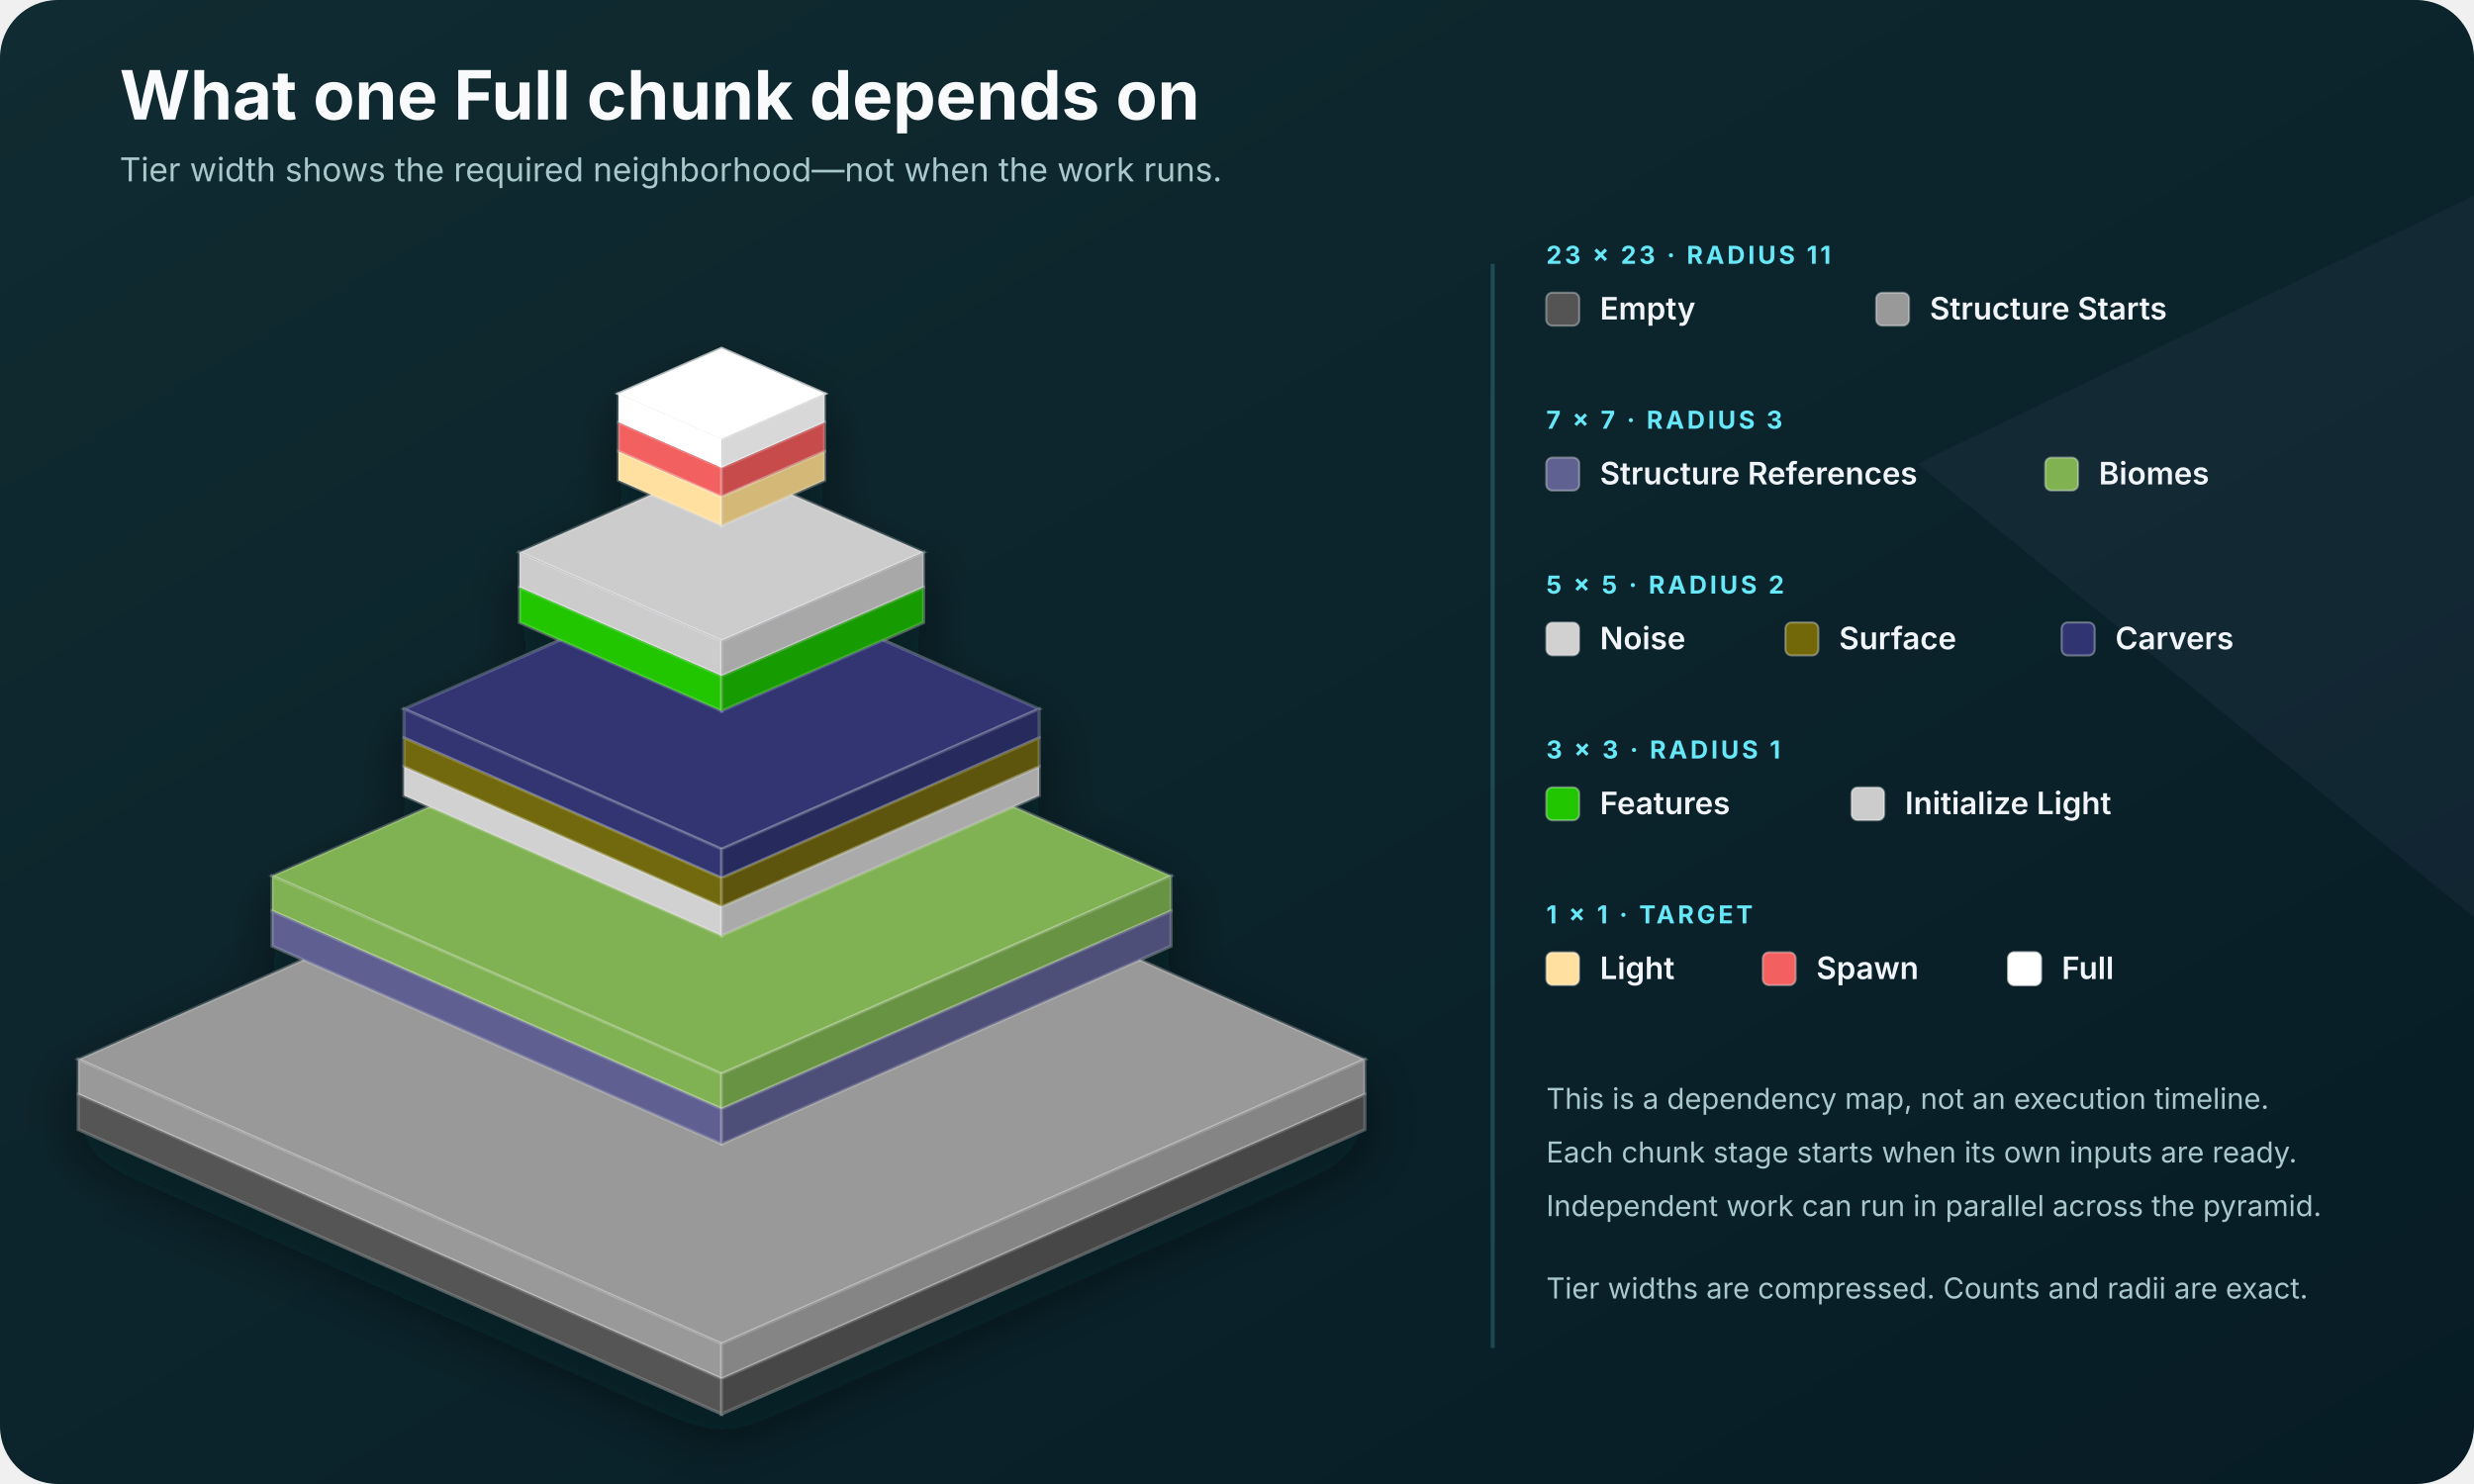
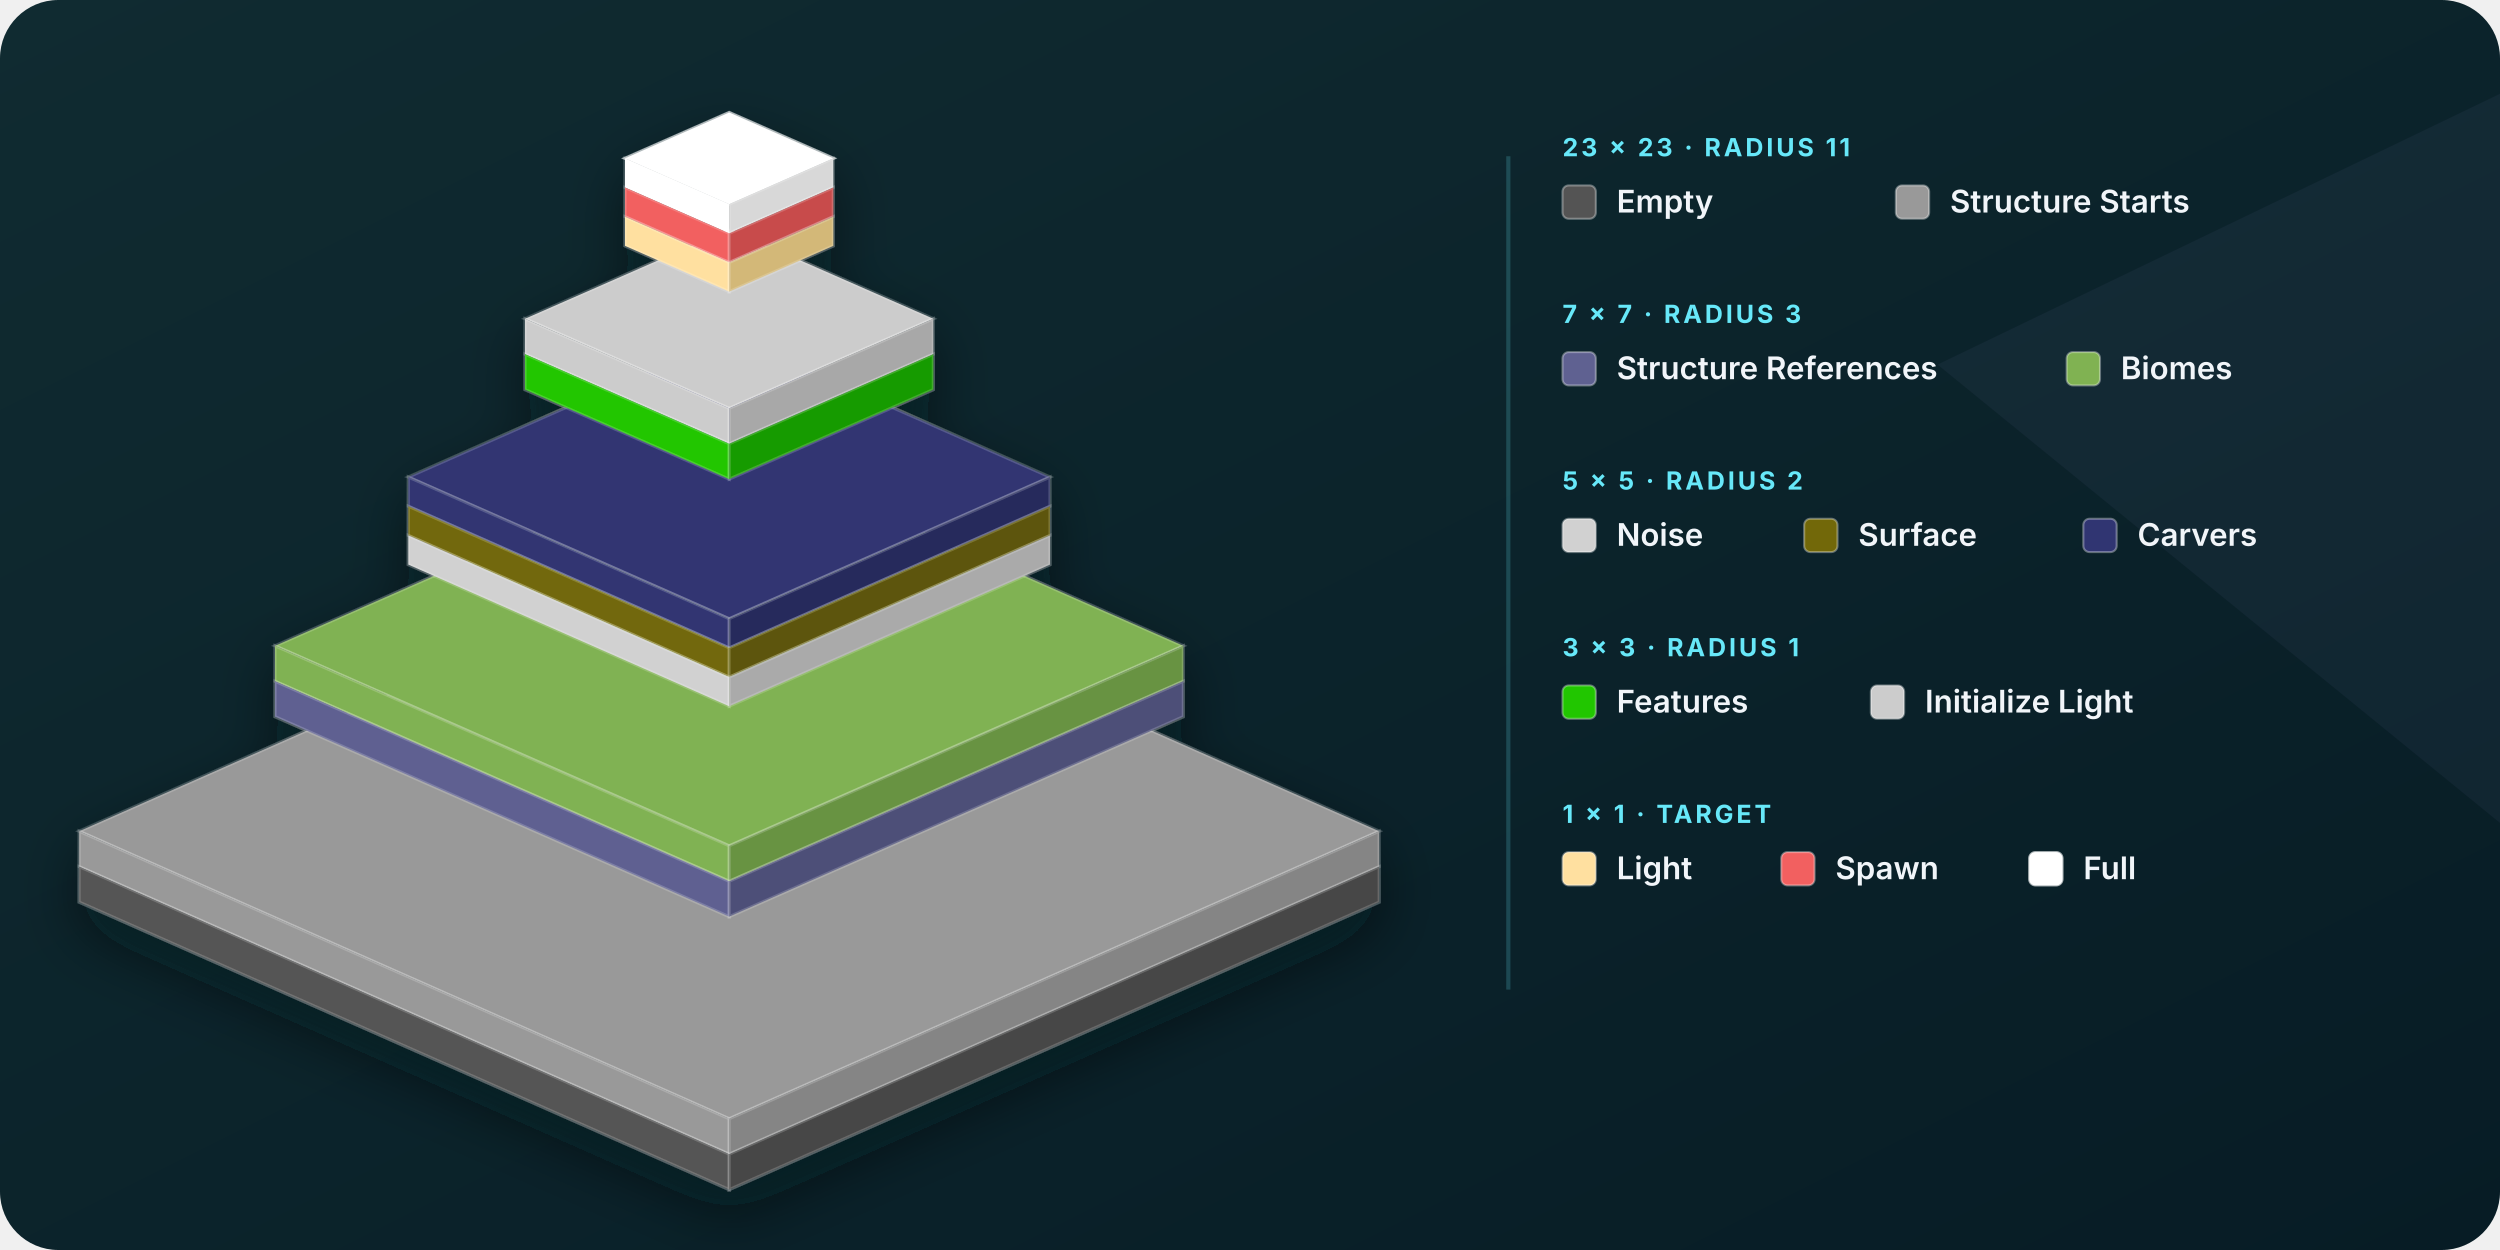
- <svg xmlns="http://www.w3.org/2000/svg" viewBox="0 0 1200 720" role="img" aria-labelledby="title description">
+ <svg xmlns="http://www.w3.org/2000/svg" viewBox="0 0 1200 600" role="img" aria-labelledby="title description">
  <defs>
    <linearGradient id="background" x1="0" y1="0" x2="1" y2="1">
      <stop offset="0" stop-color="#102b31" />
      <stop offset="1" stop-color="#071c25" />
    </linearGradient>
    <filter id="shadow" x="-20%" y="-20%" width="140%" height="160%">
      <feDropShadow dx="0" dy="12" stdDeviation="14" flood-color="#00100f" flood-opacity="0.5" />
    </filter>
    <style>
-       .heading { font: 700 33px Inter, ui-sans-serif, system-ui, sans-serif; fill: #f8fafc; }
-       .subheading { font: 400 16px Inter, ui-sans-serif, system-ui, sans-serif; fill: #a9c8cb; }
      .group { font: 700 12px Inter, ui-sans-serif, system-ui, sans-serif; letter-spacing: 1.4px; fill: #67e8f9; }
      .stage { font: 600 15px Inter, ui-sans-serif, system-ui, sans-serif; fill: #f1f5f9; }
-       .note { font: 400 14px Inter, ui-sans-serif, system-ui, sans-serif; fill: #a9c8cb; }
    </style>
  </defs>
-   <rect width="1200" height="720" rx="28" fill="url(#background)" />
-   <path d="M1200 95 L930 225 L1200 445 Z" fill="#5f6191" opacity="0.10" />
-   <text x="58" y="58" class="heading">What one Full chunk depends on</text>
-   <text x="58" y="88" class="subheading">Tier width shows the required neighborhood—not when the work runs.</text>
-   <g filter="url(#shadow)" stroke="#ffffff" stroke-opacity="0.18" stroke-width="1.5">
+   <rect width="1200" height="600" rx="28" fill="url(#background)" />
+   <path d="M1200 45 L930 175 L1200 395 Z" fill="#5f6191" opacity="0.10" />
+   <g transform="translate(0 -115)" filter="url(#shadow)" stroke="#ffffff" stroke-opacity="0.18" stroke-width="1.5">
    <path d="M350 376 L662 514 L350 652 L38 514 Z" fill="#999999" />
    <path d="M38 514 L350 652 L350 669 L38 531 Z" fill="#999999" />
    <path d="M350 652 L662 514 L662 531 L350 669 Z" fill="#858585" />
    <path d="M38 531 L350 669 L350 686 L38 548 Z" fill="#545454" />
    <path d="M350 669 L662 531 L662 548 L350 686 Z" fill="#464646" />
    <path d="M350 329 L568 425 L350 521 L132 425 Z" fill="#80b252" />
    <path d="M132 425 L350 521 L350 538 L132 442 Z" fill="#80b252" />
    <path d="M350 521 L568 425 L568 442 L350 538 Z" fill="#679342" />
    <path d="M132 442 L350 538 L350 555 L132 459 Z" fill="#5f6191" />
    <path d="M350 538 L568 442 L568 459 L350 555 Z" fill="#4d4f78" />
    <path d="M350 276 L504 344 L350 412 L196 344 Z" fill="#303572" />
    <path d="M196 344 L350 412 L350 426 L196 358 Z" fill="#303572" />
    <path d="M350 412 L504 344 L504 358 L350 426 Z" fill="#25295c" />
    <path d="M196 358 L350 426 L350 440 L196 372 Z" fill="#726809" />
    <path d="M350 426 L504 358 L504 372 L350 440 Z" fill="#5d5507" />
    <path d="M196 372 L350 440 L350 454 L196 386 Z" fill="#d1d1d1" />
    <path d="M350 440 L504 372 L504 386 L350 454 Z" fill="#aaaaaa" />
    <path d="M350 225 L448 268 L350 311 L252 268 Z" fill="#cccccc" />
    <path d="M252 268 L350 311 L350 328 L252 285 Z" fill="#cccccc" />
    <path d="M350 311 L448 268 L448 285 L350 328 Z" fill="#a8a8a8" />
    <path d="M252 285 L350 328 L350 345 L252 302 Z" fill="#21c600" />
    <path d="M350 328 L448 285 L448 302 L350 345 Z" fill="#199b00" />
    <path d="M350 169 L400 191 L350 213 L300 191 Z" fill="#ffffff" stroke-opacity="0.65" />
    <path d="M300 191 L350 213 L350 227 L300 205 Z" fill="#ffffff" />
    <path d="M350 213 L400 191 L400 205 L350 227 Z" fill="#d8d8d8" />
    <path d="M300 205 L350 227 L350 241 L300 219 Z" fill="#f26060" />
    <path d="M350 227 L400 205 L400 219 L350 241 Z" fill="#c84c4c" />
    <path d="M300 219 L350 241 L350 255 L300 233 Z" fill="#ffe0a0" />
    <path d="M350 241 L400 219 L400 233 L350 255 Z" fill="#d3b878" />
  </g>
-   <g transform="translate(724 128)">
-     <path d="M0 0 V526" stroke="#67e8f9" stroke-opacity="0.20" stroke-width="2" />
+   <g transform="translate(724 75)">
+     <path d="M0 0 V400" stroke="#67e8f9" stroke-opacity="0.20" stroke-width="2" />
    <g transform="translate(26 0)">
      <text x="0" y="0" class="group">23 × 23 · RADIUS 11</text>
      <rect x="0" y="14" width="16" height="16" rx="3" fill="#545454" stroke="#ffffff" stroke-opacity="0.35" />
      <text x="26" y="27" class="stage">Empty</text>
      <rect x="160" y="14" width="16" height="16" rx="3" fill="#999999" stroke="#ffffff" stroke-opacity="0.35" />
      <text x="186" y="27" class="stage">Structure Starts</text>
    </g>
    <g transform="translate(26 80)">
      <text x="0" y="0" class="group">7 × 7 · RADIUS 3</text>
      <rect x="0" y="14" width="16" height="16" rx="3" fill="#5f6191" stroke="#ffffff" stroke-opacity="0.35" />
      <text x="26" y="27" class="stage">Structure References</text>
      <rect x="242" y="14" width="16" height="16" rx="3" fill="#80b252" stroke="#ffffff" stroke-opacity="0.35" />
      <text x="268" y="27" class="stage">Biomes</text>
    </g>
    <g transform="translate(26 160)">
      <text x="0" y="0" class="group">5 × 5 · RADIUS 2</text>
      <rect x="0" y="14" width="16" height="16" rx="3" fill="#d1d1d1" stroke="#ffffff" stroke-opacity="0.35" />
      <text x="26" y="27" class="stage">Noise</text>
      <rect x="116" y="14" width="16" height="16" rx="3" fill="#726809" stroke="#ffffff" stroke-opacity="0.35" />
      <text x="142" y="27" class="stage">Surface</text>
      <rect x="250" y="14" width="16" height="16" rx="3" fill="#303572" stroke="#ffffff" stroke-opacity="0.35" />
      <text x="276" y="27" class="stage">Carvers</text>
    </g>
    <g transform="translate(26 240)">
      <text x="0" y="0" class="group">3 × 3 · RADIUS 1</text>
      <rect x="0" y="14" width="16" height="16" rx="3" fill="#21c600" stroke="#ffffff" stroke-opacity="0.35" />
      <text x="26" y="27" class="stage">Features</text>
      <rect x="148" y="14" width="16" height="16" rx="3" fill="#cccccc" stroke="#ffffff" stroke-opacity="0.35" />
      <text x="174" y="27" class="stage">Initialize Light</text>
    </g>
    <g transform="translate(26 320)">
      <text x="0" y="0" class="group">1 × 1 · TARGET</text>
      <rect x="0" y="14" width="16" height="16" rx="3" fill="#ffe0a0" stroke="#ffffff" stroke-opacity="0.35" />
      <text x="26" y="27" class="stage">Light</text>
      <rect x="105" y="14" width="16" height="16" rx="3" fill="#f26060" stroke="#ffffff" stroke-opacity="0.35" />
      <text x="131" y="27" class="stage">Spawn</text>
      <rect x="224" y="14" width="16" height="16" rx="3" fill="#ffffff" stroke="#ffffff" stroke-opacity="0.65" />
      <text x="250" y="27" class="stage">Full</text>
    </g>
-     <g transform="translate(26 410)">
-       <text x="0" y="0" class="note">This is a dependency map, not an execution timeline.</text>
-       <text x="0" y="26" class="note">Each chunk stage starts when its own inputs are ready.</text>
-       <text x="0" y="52" class="note">Independent work can run in parallel across the pyramid.</text>
-       <text x="0" y="92" class="note">Tier widths are compressed. Counts and radii are exact.</text>
-     </g>
  </g>
</svg>
